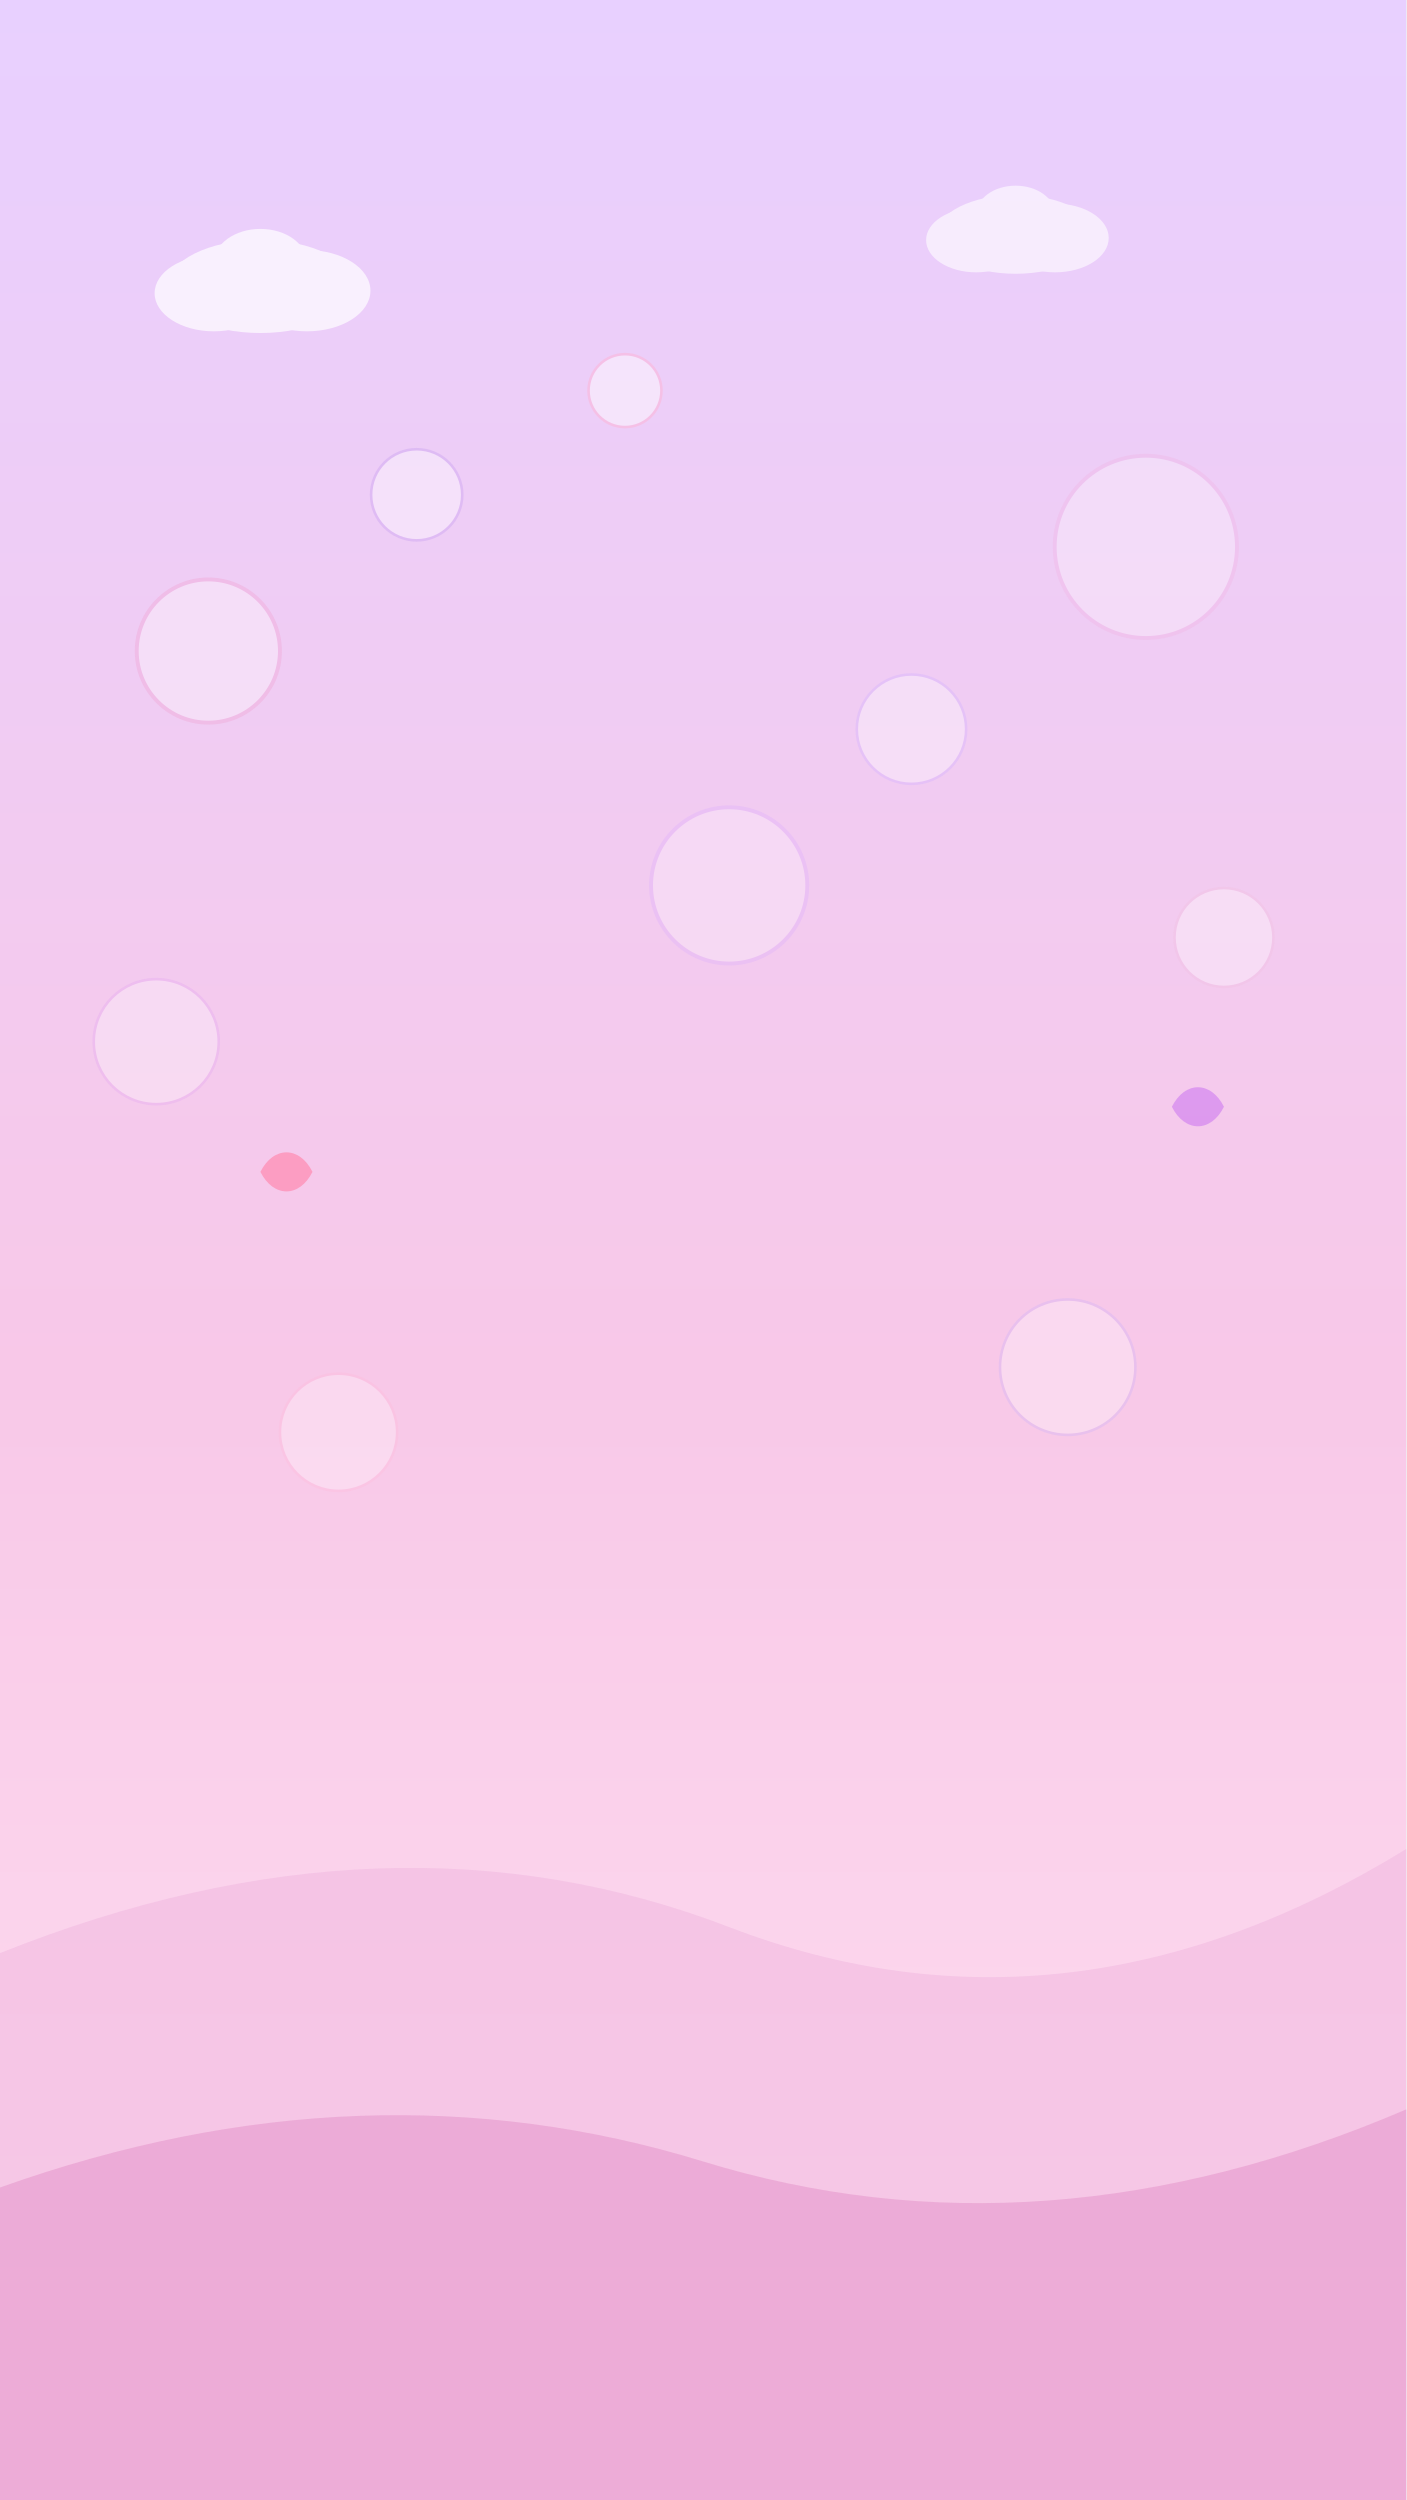
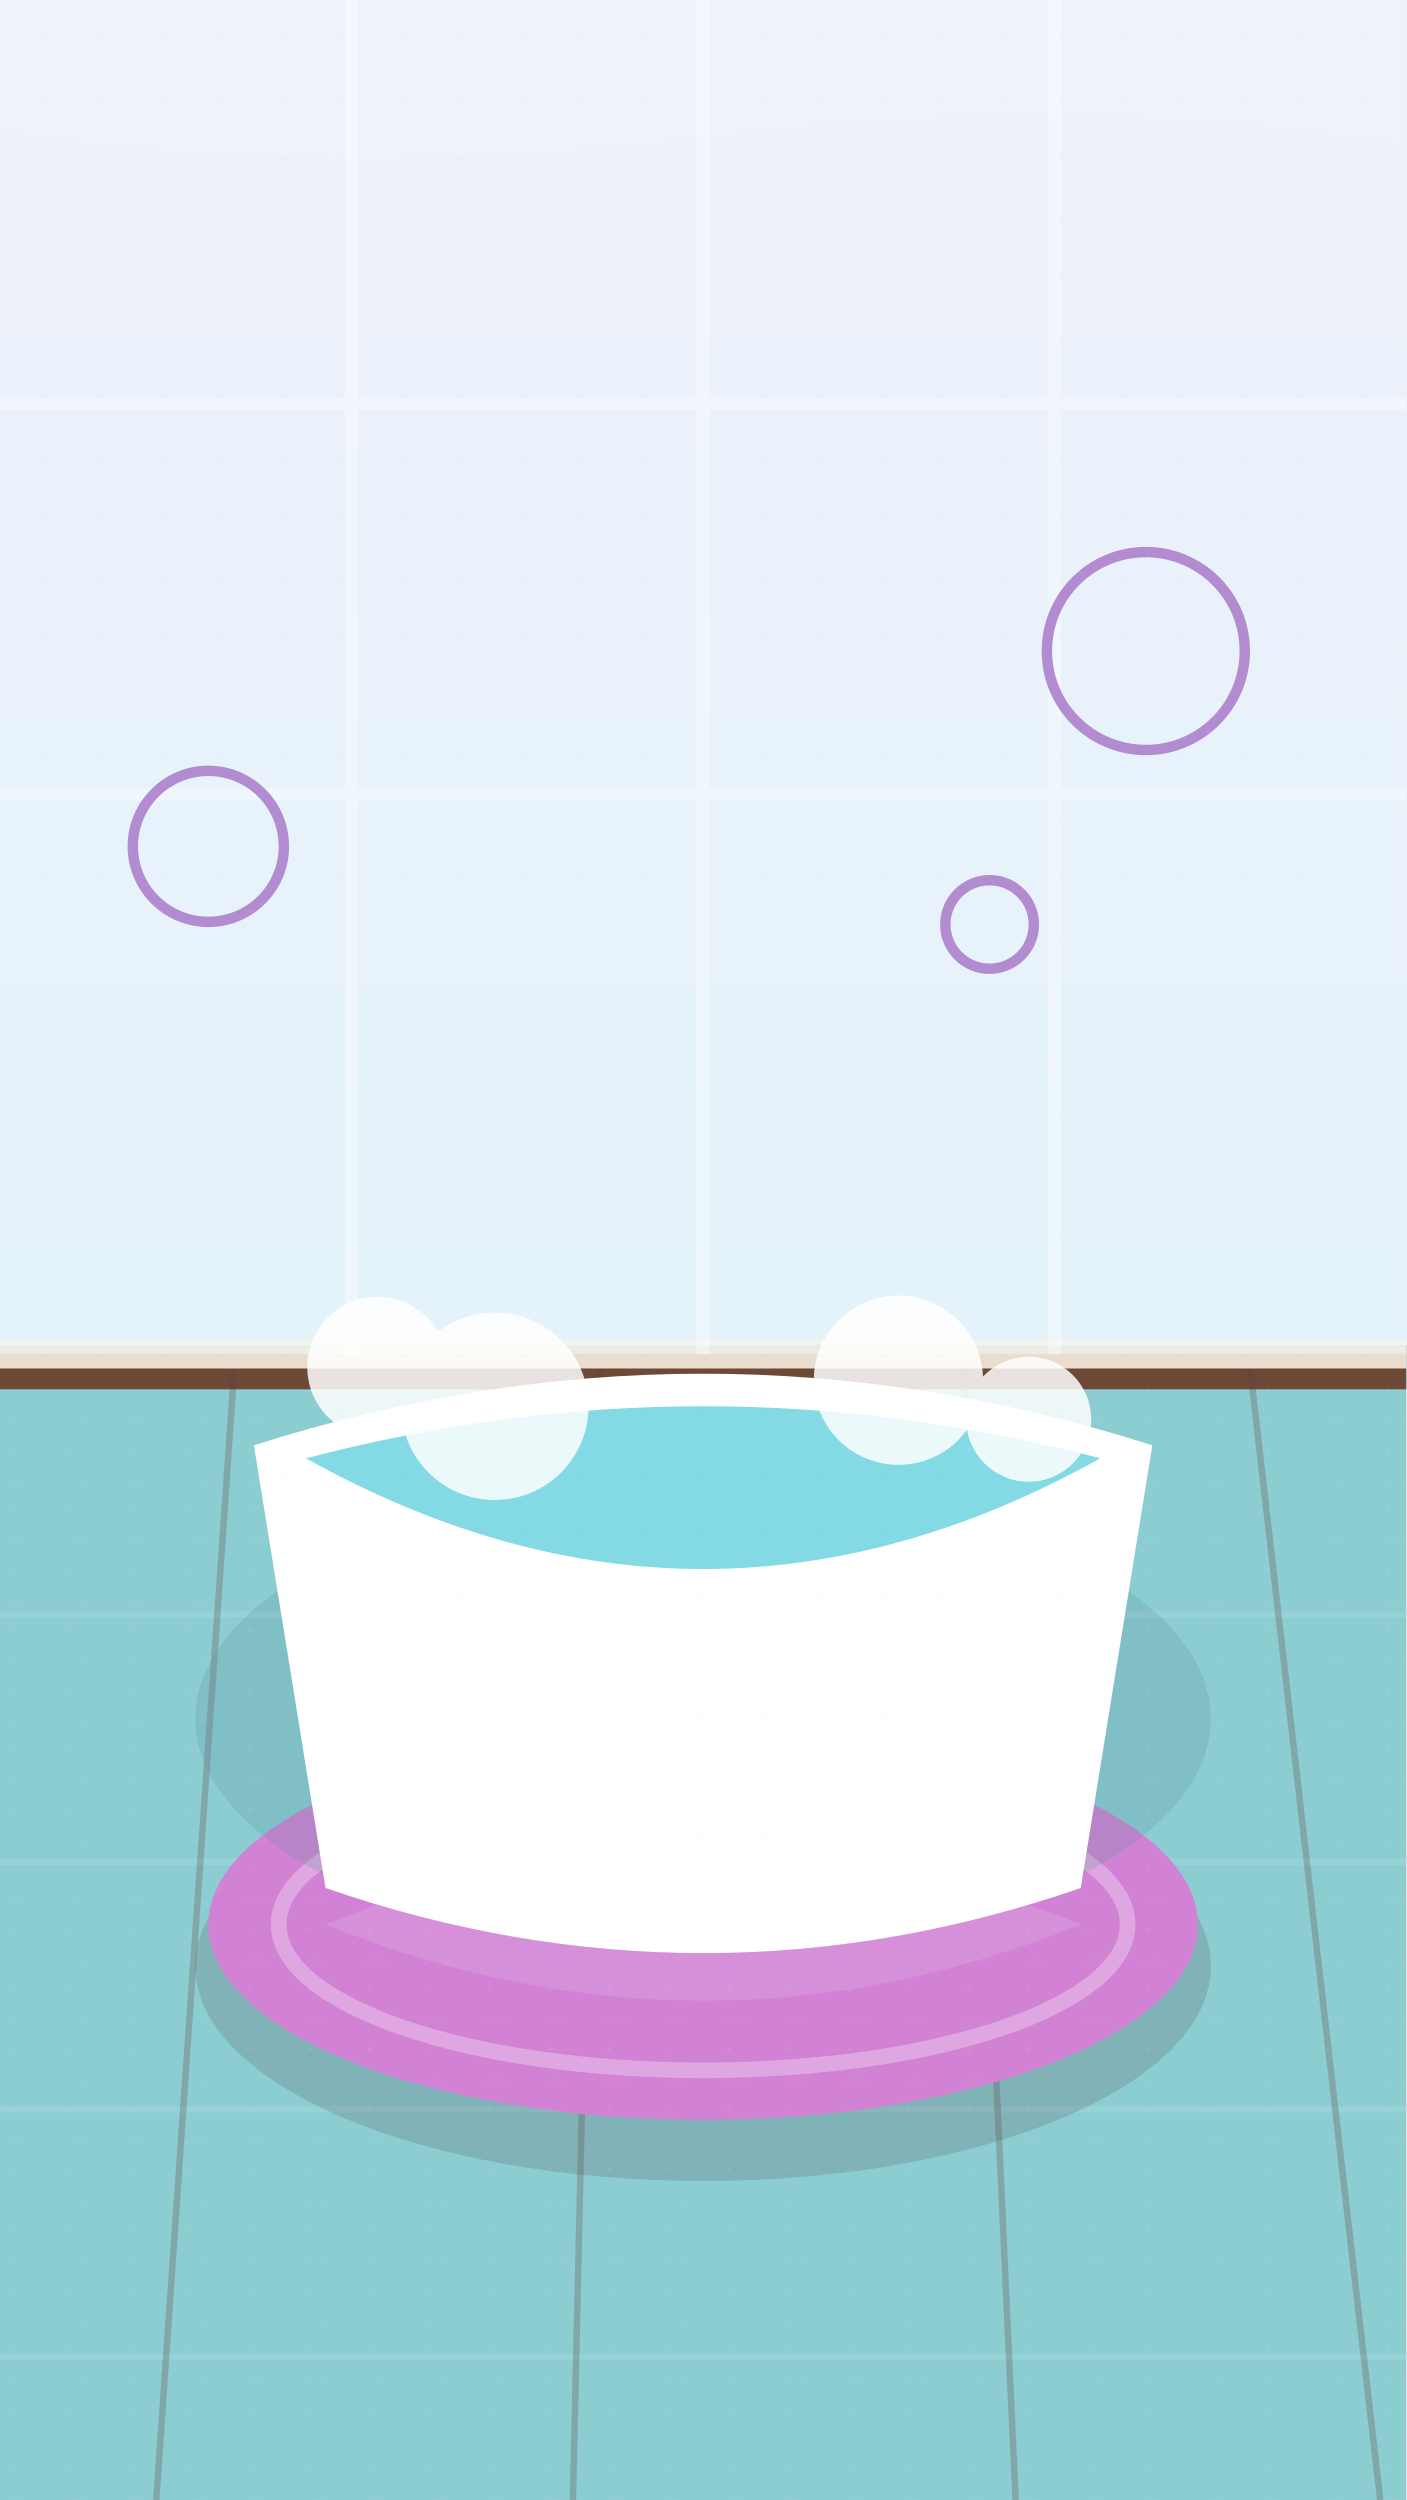
<svg xmlns="http://www.w3.org/2000/svg" width="1080" height="1920" viewBox="0 0 1080 1920">
  <defs>
-     <linearGradient id="pb" x1="0" y1="0" x2="0" y2="1">
-       <stop offset="0%" stop-color="#E8D0FF" />
-       <stop offset="55%" stop-color="#F8C8E8" />
-       <stop offset="100%" stop-color="#FFE0F0" />
+     <linearGradient id="playful_bubbles_sky" x1="0" y1="0" x2="0" y2="1">
+       <stop offset="0" stop-color="#F6E9FF" />
+       <stop offset="1" stop-color="#C7EFFF" />
    </linearGradient>
+     <linearGradient id="playful_bubbles_shine" x1="0" y1="0" x2="1" y2="1">
+       <stop offset="0" stop-color="#FFFFFF" stop-opacity=".45" />
+       <stop offset=".55" stop-color="#FFFFFF" stop-opacity=".05" />
+       <stop offset="1" stop-color="#1E2440" stop-opacity=".12" />
+     </linearGradient>
+     <radialGradient id="playful_bubbles_glow">
+       <stop offset="0" stop-color="#FFFFFF" stop-opacity=".72" />
+       <stop offset="1" stop-color="#FFFFFF" stop-opacity="0" />
+     </radialGradient>
+     <pattern id="playful_bubbles_grain" width="46" height="46" patternUnits="userSpaceOnUse">
+       <circle cx="8" cy="10" r="1.3" fill="#FFFFFF" opacity=".12" />
+       <circle cx="33" cy="29" r="1" fill="#24304A" opacity=".06" />
+       <path d="M4 36 Q13 31 22 36" fill="none" stroke="#FFFFFF" stroke-width="1" opacity=".07" />
+     </pattern>
  </defs>
-   <rect width="1080" height="1920" fill="url(#pb)" />
-   <g opacity="0.7">
-     <ellipse cx="200.0" cy="220.0" rx="71.5" ry="35.75" fill="#FFFFFF" />
-     <ellipse cx="164.25" cy="225.2" rx="45.5" ry="29.25" fill="#FFFFFF" />
-     <ellipse cx="235.75" cy="223.25" rx="48.75" ry="31.2" fill="#FFFFFF" />
-     <ellipse cx="200.0" cy="201.8" rx="35.75" ry="26.0" fill="#FFFFFF" />
+   <rect width="1080" height="1920" fill="url(#playful_bubbles_sky)" />
+   <rect y="1050" width="1080" height="870" fill="#8CCDD2" />
+   <path d="M0 1050 H1080" stroke="#6D4938" stroke-width="34" />
+   <path d="M0 1240 H1080 M0 1430 H1080 M0 1620 H1080 M0 1810 H1080" stroke="#FFFFFF" stroke-width="5" opacity=".1" />
+   <path d="M180 1050 L120 1920 M460 1050 L440 1920 M740 1050 L780 1920 M960 1050 L1060 1920" stroke="#5E3D31" stroke-width="5" opacity=".26" />
+   <path d="M0 1040 H1080" stroke="#FFF4E4" stroke-width="22" opacity=".86" />
+   <ellipse cx="540" cy="1510" rx="390" ry="165" fill="#4D3540" opacity=".18" />
+   <ellipse cx="540" cy="1478" rx="380" ry="150" fill="#D182D4" />
+   <ellipse cx="540" cy="1478" rx="326" ry="112" fill="none" stroke="#FFFFFF" stroke-width="12" opacity=".3" />
+   <path d="M250 1478 Q540 1360 830 1478 Q540 1595 250 1478Z" fill="#FFFFFF" opacity=".11" />
+   <path d="M0 0 H1080 V1040 H0Z" fill="#E9F7F7" opacity=".58" />
+   <path d="M0 310 H1080 M0 610 H1080 M270 0 V1040 M540 0 V1040 M810 0 V1040" stroke="#FFFFFF" stroke-width="10" opacity=".35" />
+   <ellipse cx="540" cy="1320" rx="390" ry="180" fill="#5C8EA0" opacity=".22" />
+   <path d="M195 1110 Q540 1000 885 1110 L830 1450 Q540 1550 250 1450Z" fill="#FFFFFF" />
+   <path d="M235 1120 Q540 1040 845 1120 Q540 1290 235 1120Z" fill="#83DAE4" />
+   <g fill="#FFFFFF" opacity=".84">
+     <circle cx="290" cy="1050" r="54" />
+     <circle cx="380" cy="1080" r="72" />
+     <circle cx="690" cy="1060" r="65" />
+     <circle cx="790" cy="1090" r="48" />
  </g>
-   <g opacity="0.6">
-     <ellipse cx="780.0" cy="180.0" rx="60.5" ry="30.25" fill="#FFFFFF" />
-     <ellipse cx="749.75" cy="184.4" rx="38.5" ry="24.75" fill="#FFFFFF" />
-     <ellipse cx="810.25" cy="182.75" rx="41.25" ry="26.4" fill="#FFFFFF" />
-     <ellipse cx="780.0" cy="164.6" rx="30.25" ry="22.0" fill="#FFFFFF" />
+   <g stroke="#B38BD1" stroke-width="8" fill="none">
+     <circle cx="160" cy="650" r="58" />
+     <circle cx="880" cy="500" r="76" />
+     <circle cx="760" cy="710" r="34" />
  </g>
-   <circle cx="160" cy="500" r="55" fill="#FFFFFF" opacity="0.35" stroke="#F0A0D0" stroke-width="3" />
-   <circle cx="320" cy="380" r="35" fill="#FFFFFF" opacity="0.4" stroke="#C8A0F0" stroke-width="2" />
-   <circle cx="880" cy="420" r="70" fill="#FFFFFF" opacity="0.3" stroke="#F0B0E0" stroke-width="3" />
-   <circle cx="700" cy="560" r="42" fill="#FFFFFF" opacity="0.35" stroke="#D0B0FF" stroke-width="2" />
-   <circle cx="480" cy="300" r="28" fill="#FFFFFF" opacity="0.45" stroke="#FFB0D0" stroke-width="2" />
-   <circle cx="120" cy="800" r="48" fill="#FFFFFF" opacity="0.3" stroke="#E0A0F0" stroke-width="2" />
-   <circle cx="940" cy="720" r="38" fill="#FFFFFF" opacity="0.35" stroke="#F0C0E0" stroke-width="2" />
-   <circle cx="560" cy="680" r="60" fill="#FFFFFF" opacity="0.28" stroke="#D8A8FF" stroke-width="3" />
-   <circle cx="260" cy="1100" r="45" fill="#FFFFFF" opacity="0.3" stroke="#FFB8D8" stroke-width="2" />
-   <circle cx="820" cy="1050" r="52" fill="#FFFFFF" opacity="0.32" stroke="#C8B0F8" stroke-width="2" />
-   <path d="M0 1500 Q300 1380 560 1480 T1080 1420 L1080 1920 L0 1920 Z" fill="#F0B8E0" opacity="0.55" />
-   <path d="M0 1680 Q280 1580 540 1660 T1080 1620 L1080 1920 L0 1920 Z" fill="#E8A0D0" opacity="0.7" />
-   <path d="M200 900 C210 880 230 880 240 900 C230 920 210 920 200 900 Z" fill="#FF8AB0" opacity="0.7" />
-   <path d="M900 850 C910 830 930 830 940 850 C930 870 910 870 900 850 Z" fill="#D080F0" opacity="0.65" />
+   <rect width="1080" height="1920" fill="url(#playful_bubbles_grain)" opacity=".55" />
+   <path d="M0 0 H1080 V110 Q820 70 540 105 T0 100 Z" fill="#FFFFFF" opacity=".06" />
</svg>
